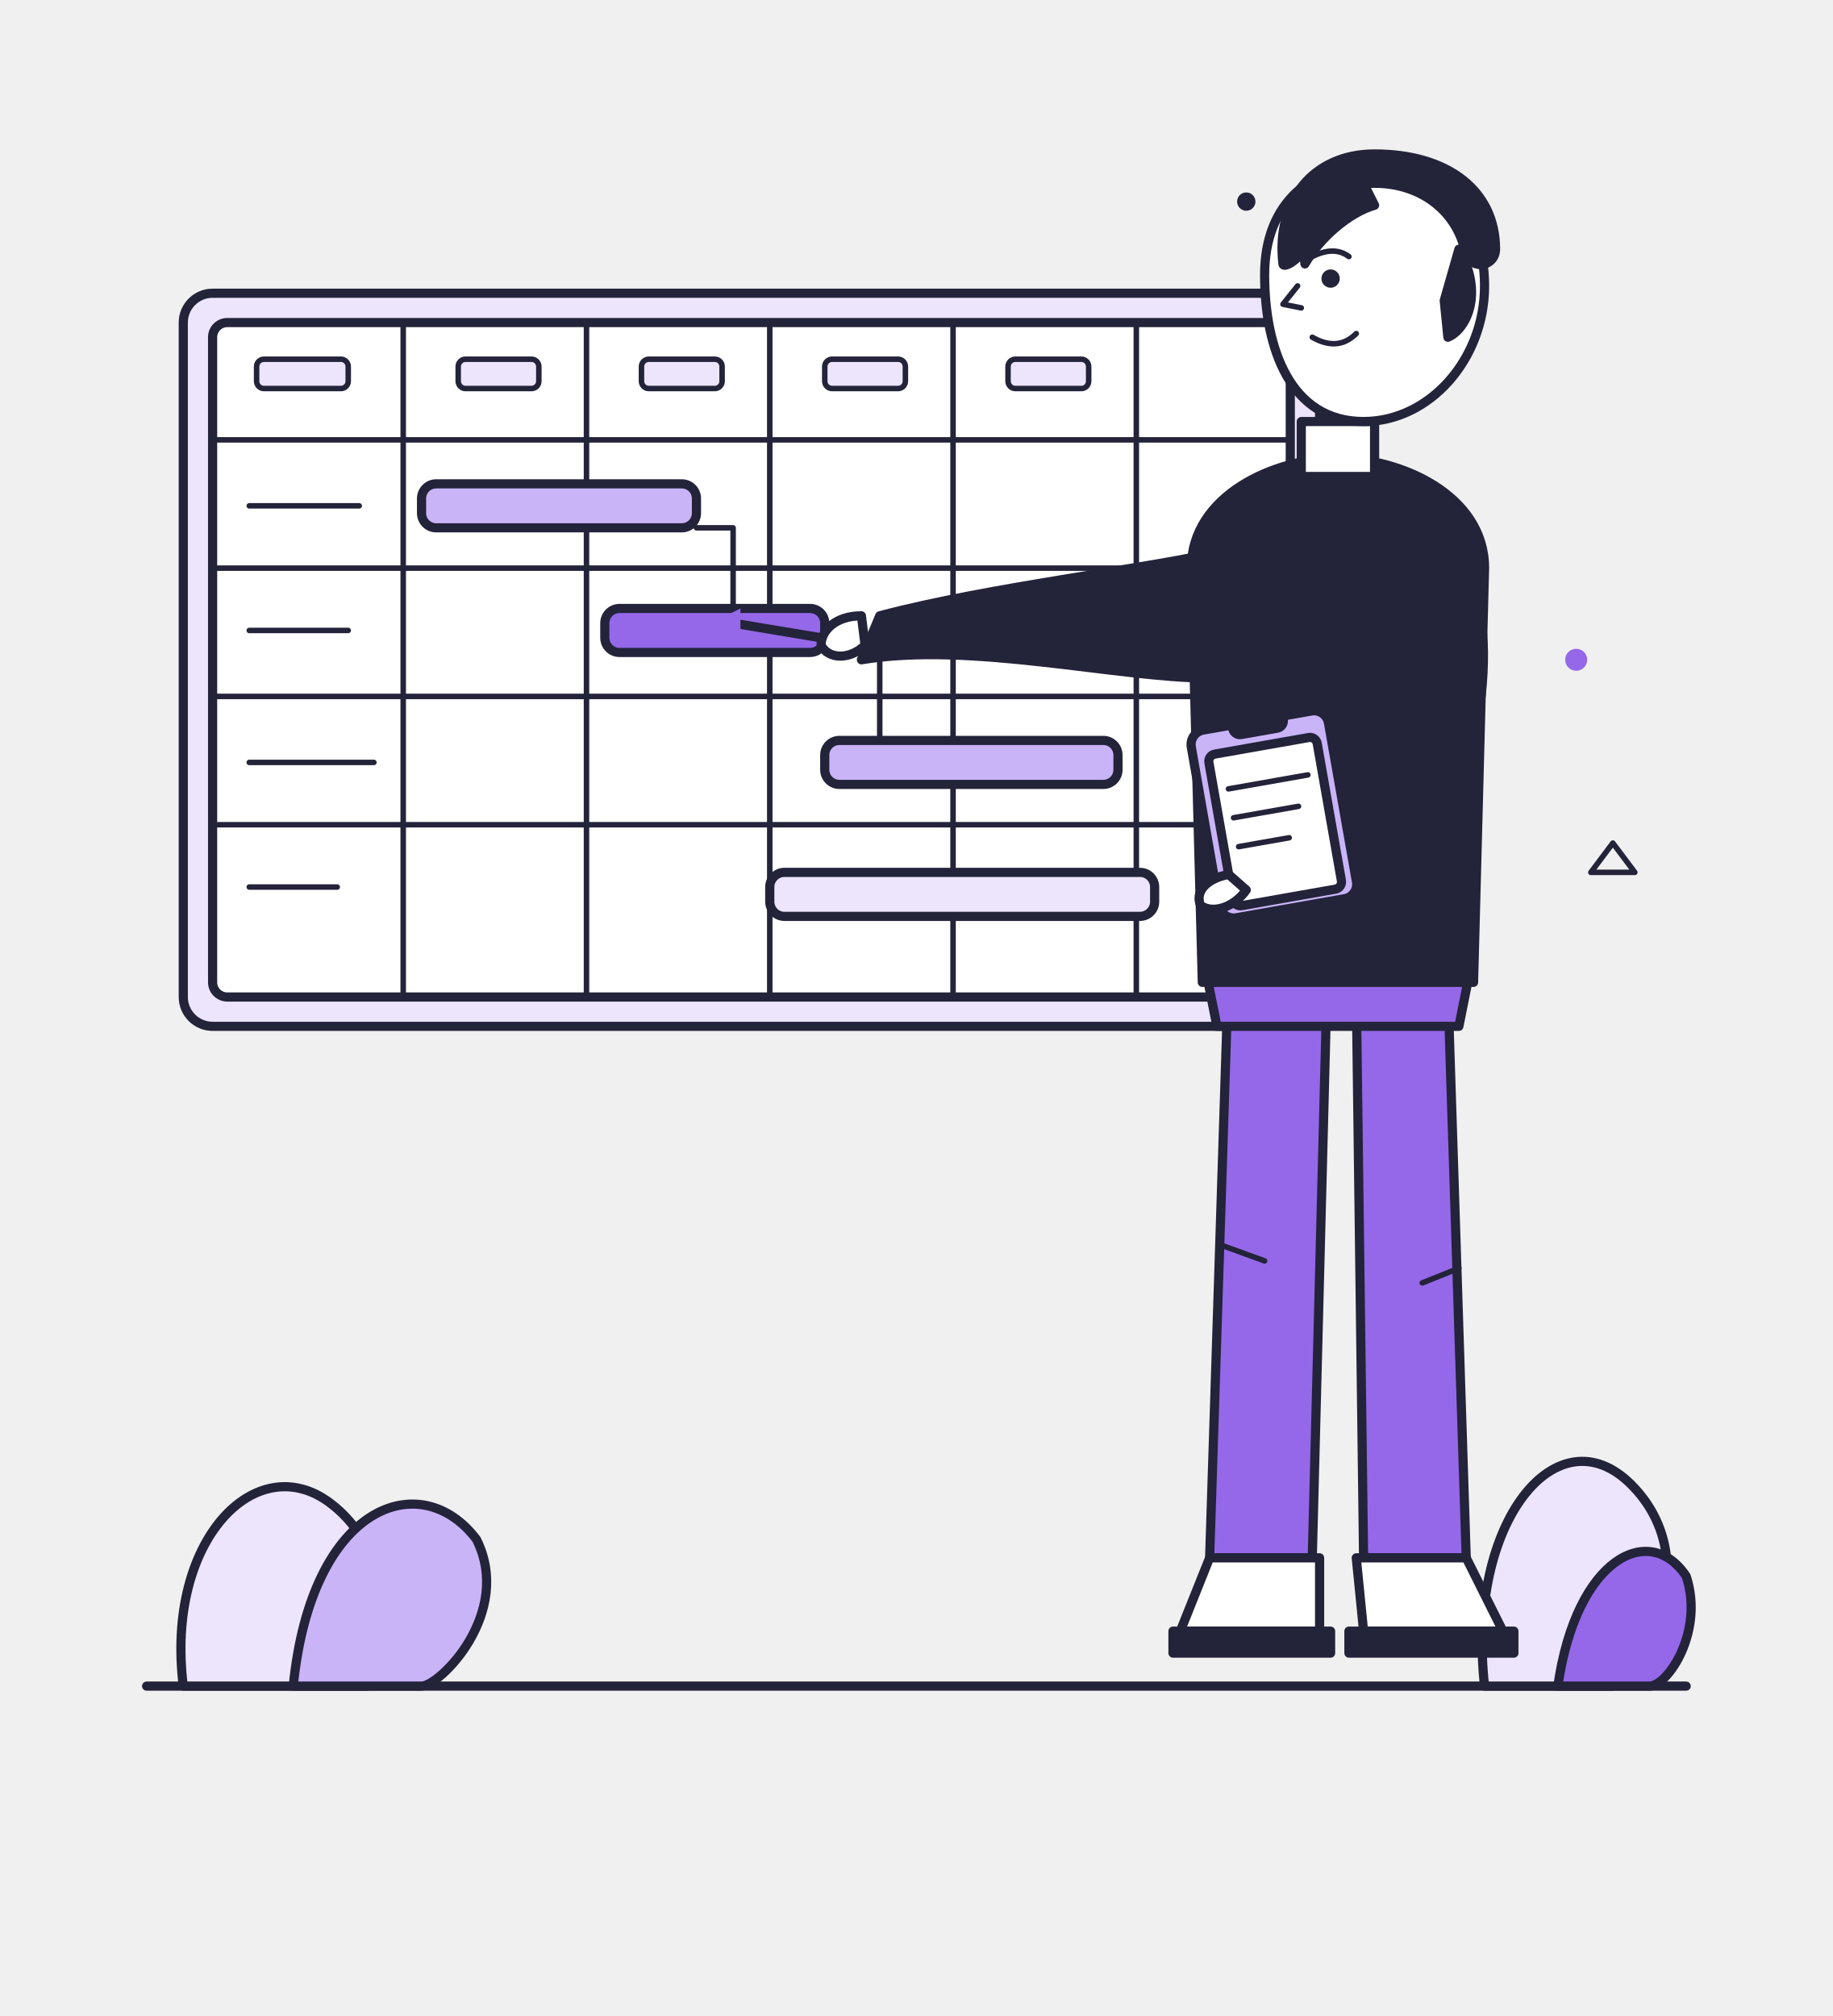
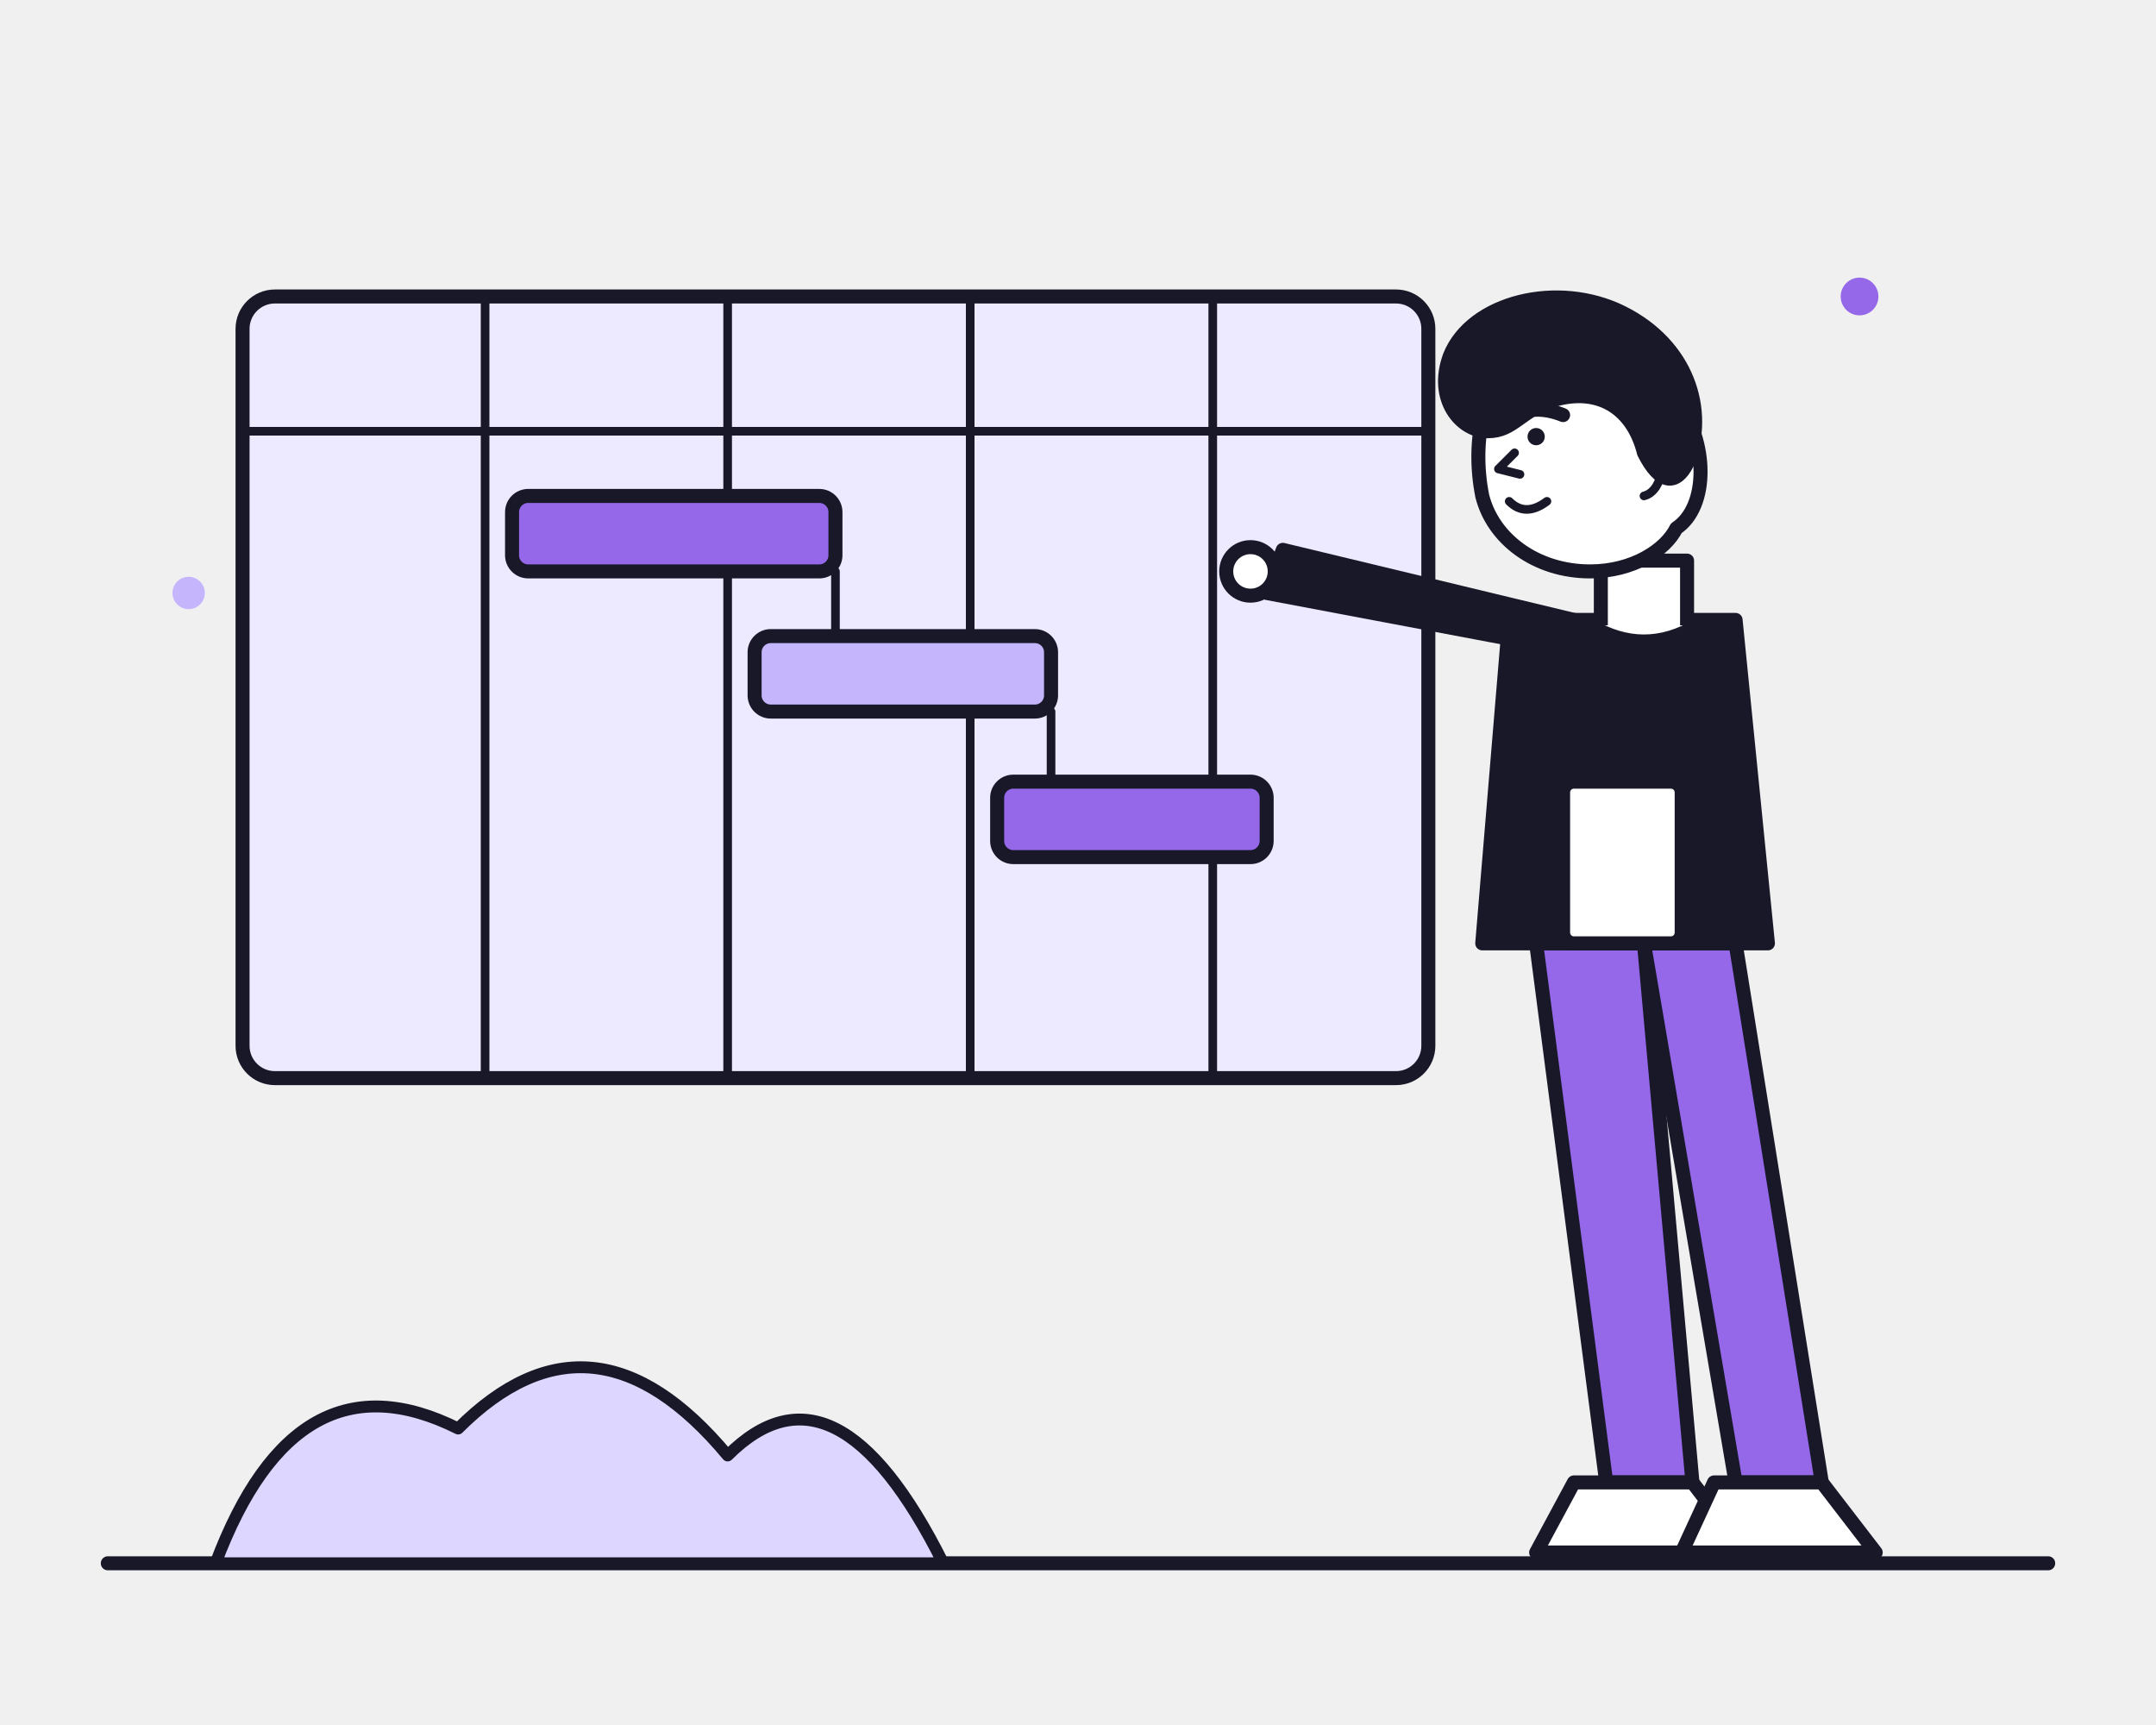
- <svg xmlns="http://www.w3.org/2000/svg" viewBox="0 0 500 550" width="100%" height="100%">
-   <style>
-     .outline { stroke: #23233A; stroke-width: 2.5; stroke-linecap: round; stroke-linejoin: round; }
-     .thin-line { stroke: #23233A; stroke-width: 1.5; stroke-linecap: round; stroke-linejoin: round; }
-     .fill-dark { fill: #23233A; }
-     .fill-purple { fill: #9468E8; }
-     .fill-purple-light { fill: #ECE5FC; }
-     .fill-purple-mid { fill: #C9B4F8; }
-     .fill-white { fill: #FFFFFF; }
-     .fill-none { fill: none; }
-   </style>
-   <circle cx="340" cy="55" r="2.5" fill="#23233A" />
-   <circle cx="430" cy="180" r="3" fill="#9468E8" />
-   <polygon points="440,230 446,238 434,238" class="thin-line fill-none" stroke="#9468E8" />
-   <line x1="40" y1="460" x2="460" y2="460" class="outline" />
-   <g id="roadmap-board">
-     <rect x="50" y="80" width="310" height="200" rx="8" class="outline fill-purple-light" />
-     <rect x="58" y="88" width="294" height="184" rx="4" class="outline fill-white" />
-     <line x1="110" y1="88" x2="110" y2="272" class="thin-line" stroke="#ECE5FC" />
-     <line x1="160" y1="88" x2="160" y2="272" class="thin-line" stroke="#ECE5FC" />
-     <line x1="210" y1="88" x2="210" y2="272" class="thin-line" stroke="#ECE5FC" />
-     <line x1="260" y1="88" x2="260" y2="272" class="thin-line" stroke="#ECE5FC" />
-     <line x1="310" y1="88" x2="310" y2="272" class="thin-line" stroke="#ECE5FC" />
-     <line x1="58" y1="120" x2="352" y2="120" class="thin-line" stroke="#23233A" />
-     <line x1="58" y1="155" x2="352" y2="155" class="thin-line" stroke="#ECE5FC" />
-     <line x1="58" y1="190" x2="352" y2="190" class="thin-line" stroke="#ECE5FC" />
-     <line x1="58" y1="225" x2="352" y2="225" class="thin-line" stroke="#ECE5FC" />
-     <rect x="70" y="98" width="25" height="8" rx="2" class="thin-line fill-purple-light" />
-     <rect x="125" y="98" width="22" height="8" rx="2" class="thin-line fill-purple-light" />
-     <rect x="175" y="98" width="22" height="8" rx="2" class="thin-line fill-purple-light" />
-     <rect x="225" y="98" width="22" height="8" rx="2" class="thin-line fill-purple-light" />
-     <rect x="275" y="98" width="22" height="8" rx="2" class="thin-line fill-purple-light" />
-     <line x1="68" y1="138" x2="98" y2="138" class="thin-line" stroke="#23233A" />
-     <line x1="68" y1="172" x2="95" y2="172" class="thin-line" stroke="#23233A" />
-     <line x1="68" y1="208" x2="102" y2="208" class="thin-line" stroke="#23233A" />
-     <line x1="68" y1="242" x2="92" y2="242" class="thin-line" stroke="#23233A" />
-     <rect x="115" y="132" width="75" height="12" rx="4" class="outline fill-purple-mid" />
-     <rect x="165" y="166" width="60" height="12" rx="4" class="outline fill-purple" />
-     <rect x="225" y="202" width="80" height="12" rx="4" class="outline fill-purple-mid" />
-     <rect x="210" y="238" width="105" height="12" rx="4" class="outline fill-purple-light" />
-     <path d="M 190 144 L 200 144 L 200 166" class="thin-line fill-none" stroke="#9468E8" />
-     <path d="M 225 178 L 240 178 L 240 202" class="thin-line fill-none" stroke="#9468E8" />
-   </g>
-   <g id="plants-base">
-     <path d="M 50 460 C 45 420 70 395 90 410 C 110 425 105 455 100 460 Z" class="outline fill-purple-light" />
-     <path d="M 80 460 C 85 410 115 400 130 420 C 140 440 120 460 115 460 Z" class="outline fill-purple-mid" />
-     <path d="M 405 460 C 400 415 425 385 445 405 C 465 425 450 455 440 460 Z" class="outline fill-purple-light" />
-     <path d="M 425 460 C 430 425 450 415 460 430 C 465 445 455 460 450 460 Z" class="outline fill-purple" />
-   </g>
-   <g id="character-roadmap">
-     <path d="M 335 270 L 330 425 L 358 425 L 362 270 Z" class="outline fill-purple" />
-     <path d="M 370 270 L 372 425 L 400 425 L 395 270 Z" class="outline fill-purple" />
-     <path d="M 328 260 L 402 260 L 398 280 L 366 280 L 332 280 Z" class="outline fill-purple" />
-     <line x1="334" y1="340" x2="345" y2="344" class="thin-line" />
-     <line x1="388" y1="350" x2="398" y2="346" class="thin-line" />
-     <path d="M 322 445 L 360 445 L 360 425 L 330 425 Z" class="outline fill-white" />
-     <path d="M 320 445 L 363 445 L 363 451 L 320 451 Z" class="outline fill-dark" />
-     <path d="M 370 425 L 372 445 L 410 445 L 400 425 Z" class="outline fill-white" />
-     <path d="M 368 445 L 413 445 L 413 451 L 368 451 Z" class="outline fill-dark" />
-     <path d="M 325 155 C 325 135 348 125 365 125 C 382 125 405 135 405 155 L 402 268 L 328 268 Z" class="outline fill-dark" />
-     <path d="M 345 195 Q 365 200 380 195" class="thin-line fill-none" stroke="#FFFFFF" />
-     <path d="M 355 115 L 355 130 L 375 130 L 375 115 Z" class="outline fill-white" />
-     <path d="M 345 75 C 345 55 358 45 375 45 C 392 45 405 58 405 78 C 405 98 390 115 372 115 C 352 115 345 95 345 75 Z" class="outline fill-white" />
-     <circle cx="363" cy="76" r="2.5" fill="#23233A" />
-     <path d="M 358 70 Q 364 67 368 70" class="thin-line fill-none" />
-     <path d="M 354 78 L 350 83 L 355 84" class="thin-line fill-none" />
-     <path d="M 358 92 Q 365 96 370 91" class="thin-line fill-none" />
-     <path d="M 350 72 C 348 55 358 42 375 42 C 395 42 408 52 408 68 C 408 72 403 74 400 70 C 398 58 388 50 375 50 C 365 50 358 58 356 68 C 353 72 350 73 350 72 Z" class="outline fill-dark" />
-     <path d="M 372 50 C 362 55 355 65 356 72 C 360 65 368 58 375 56 Z" class="outline fill-dark" />
-     <path d="M 398 68 C 405 80 400 90 395 92 L 394 82 Z" class="outline fill-dark" />
-     <path d="M 335 150 C 315 155 270 160 240 168 L 235 180 C 265 175 305 185 330 185 Z" class="outline fill-dark" />
-     <path d="M 235 168 C 228 168 224 172 224 176 C 226 180 232 180 236 176 Z" class="outline fill-white" />
-     <line x1="224" y1="174" x2="200" y2="170" class="outline" stroke-width="3" stroke="#23233A" />
-     <polygon points="196,169 202,166 202,174" fill="#9468E8" />
-     <path d="M 398 155 C 410 165 405 210 390 235 L 360 235 C 375 215 385 185 388 165 Z" class="outline fill-dark" />
-     <g transform="rotate(-10, 355, 230)">
-       <rect x="330" y="195" width="38" height="52" rx="4" class="outline fill-purple-mid" />
-       <rect x="334" y="202" width="30" height="42" rx="2" class="outline fill-white" />
-       <rect x="342" y="192" width="14" height="6" rx="2" class="outline fill-dark" />
-       <line x1="338" y1="212" x2="360" y2="212" class="thin-line" stroke="#23233A" />
-       <line x1="338" y1="220" x2="356" y2="220" class="thin-line" stroke="#9468E8" />
-       <line x1="338" y1="228" x2="352" y2="228" class="thin-line" stroke="#23233A" />
-       <path d="M 334 235 C 328 235 324 238 325 242 C 328 245 334 244 338 240 Z" class="outline fill-white" />
-     </g>
-   </g>
+ <svg xmlns="http://www.w3.org/2000/svg" viewBox="0 0 400 320" width="100%" height="100%">
+   <defs>
+     <style>
+     .outline { stroke: #181829; stroke-width: 2.6; stroke-linecap: round; stroke-linejoin: round; fill: none; }
+     .thin-line { stroke: #181829; stroke-width: 1.6; stroke-linecap: round; stroke-linejoin: round; fill: none; }
+     .hair-dark { fill: #181829; stroke: #181829; stroke-width: 2.6; stroke-linecap: round; stroke-linejoin: round; }
+     .sweater-dark { fill: #181829; stroke: #181829; stroke-width: 2.6; stroke-linecap: round; stroke-linejoin: round; }
+     .skin-white { fill: #FFFFFF; stroke: #181829; stroke-width: 2.6; stroke-linecap: round; stroke-linejoin: round; }
+     .pants-purple { fill: #9468E8; stroke: #181829; stroke-width: 2.6; stroke-linecap: round; stroke-linejoin: round; }
+     .pants-purple-back { fill: #7C3AED; stroke: #181829; stroke-width: 2.6; stroke-linecap: round; stroke-linejoin: round; }
+     .accent-light { fill: #EDE9FE; stroke: #181829; stroke-width: 2.6; stroke-linecap: round; stroke-linejoin: round; }
+     .accent-mid { fill: #C4B5FD; }
+     .shoe-white { fill: #FFFFFF; stroke: #181829; stroke-width: 2.6; stroke-linecap: round; stroke-linejoin: round; }
+     .foliage-light { fill: #DDD6FE; stroke: #181829; stroke-width: 2.2; stroke-linecap: round; stroke-linejoin: round; }
+     .foliage-mid { fill: #C4B5FD; stroke: #181829; stroke-width: 2.2; stroke-linecap: round; stroke-linejoin: round; }
+     .foliage-dark { fill: #9468E8; stroke: #181829; stroke-width: 2.2; stroke-linecap: round; stroke-linejoin: round; }
+ </style>
+   </defs>
+   <circle cx="35" cy="110" r="3" class="accent-mid" />
+   <circle cx="345" cy="55" r="3.5" fill="#9468E8" />
+   <line x1="20" y1="290" x2="380" y2="290" class="outline" stroke-width="2.6" />
+   <rect x="45" y="55" width="220" height="145" rx="6" class="accent-light" stroke-width="3" />
+   <line x1="90" y1="55" x2="90" y2="200" class="thin-line" />
+   <line x1="135" y1="55" x2="135" y2="200" class="thin-line" />
+   <line x1="180" y1="55" x2="180" y2="200" class="thin-line" />
+   <line x1="225" y1="55" x2="225" y2="200" class="thin-line" />
+   <line x1="45" y1="80" x2="265" y2="80" class="thin-line" />
+   <rect x="95" y="92" width="60" height="14" rx="3" class="pants-purple" />
+   <rect x="140" y="118" width="55" height="14" rx="3" class="accent-mid outline" />
+   <rect x="185" y="145" width="50" height="14" rx="3" class="pants-purple" />
+   <path d="M 155 106 L 155 118" class="thin-line" />
+   <path d="M 195 132 L 195 145" class="thin-line" />
+   <path d="M 40 290 Q 55 250 85 265 Q 110 240 135 270 Q 155 250 175 290 Z" class="foliage-light" />
+   <path d="M 285 175 L 298 275 L 314 275 L 305 175 Z" class="pants-purple" />
+   <path d="M 305 175 L 322 275 L 338 275 L 322 175 Z" class="pants-purple" />
+   <path d="M 292 275 L 314 275 L 324 288 L 285 288 Z" class="shoe-white" />
+   <path d="M 318 275 L 338 275 L 348 288 L 312 288 Z" class="shoe-white" />
+   <path d="M 280 115 L 275 175 L 328 175 L 322 115 Z" class="sweater-dark" />
+   <path d="M 288 120 L 235 110 L 238 102 L 292 115 Z" class="sweater-dark" />
+   <circle cx="232" cy="106" r="4.5" class="skin-white" />
+   <path d="M 315 120 L 305 155 L 295 155 Z" class="sweater-dark" />
+   <rect x="290" y="145" width="22" height="30" rx="2" class="skin-white" />
+   <rect x="296" y="142" width="10" height="4" rx="1" fill="#181829" />
+   <path d="M 297 104 L 297 118 L 313 118 L 313 104 Z" class="skin-white" />
+   <path d="M 295 116 Q 305 122 315 116" class="skin-white" stroke-width="2" />
+   <path d="M 311 98 C 317 94 317 82 311 74 C 305 66 291 62 283 66 C 275 70 273 82 275 92 C 277 100 285 106 295 106 C 303 106 309 102 311 98 Z" class="skin-white" />
+   <path d="M 290 77 Q 285 75 281 77" class="outline" stroke-width="1.8" />
+   <circle cx="285" cy="81" r="1.6" fill="#181829" />
+   <path d="M 281 84 L 278 87 L 282 88" class="thin-line" />
+   <path d="M 287 93 Q 283 96 280 93" class="thin-line" />
+   <path d="M 307 86 C 309 83 309 91 305 92" class="thin-line" />
+   <path d="M 313 86 C 317 76 313 64 301 58 C 289 52 273 56 269 66 C 266 74 271 80 276 80 C 281 80 282 76 289 74 C 297 72 303 76 305 84 C 308 90 311 90 313 86 Z" class="hair-dark" />
</svg>
